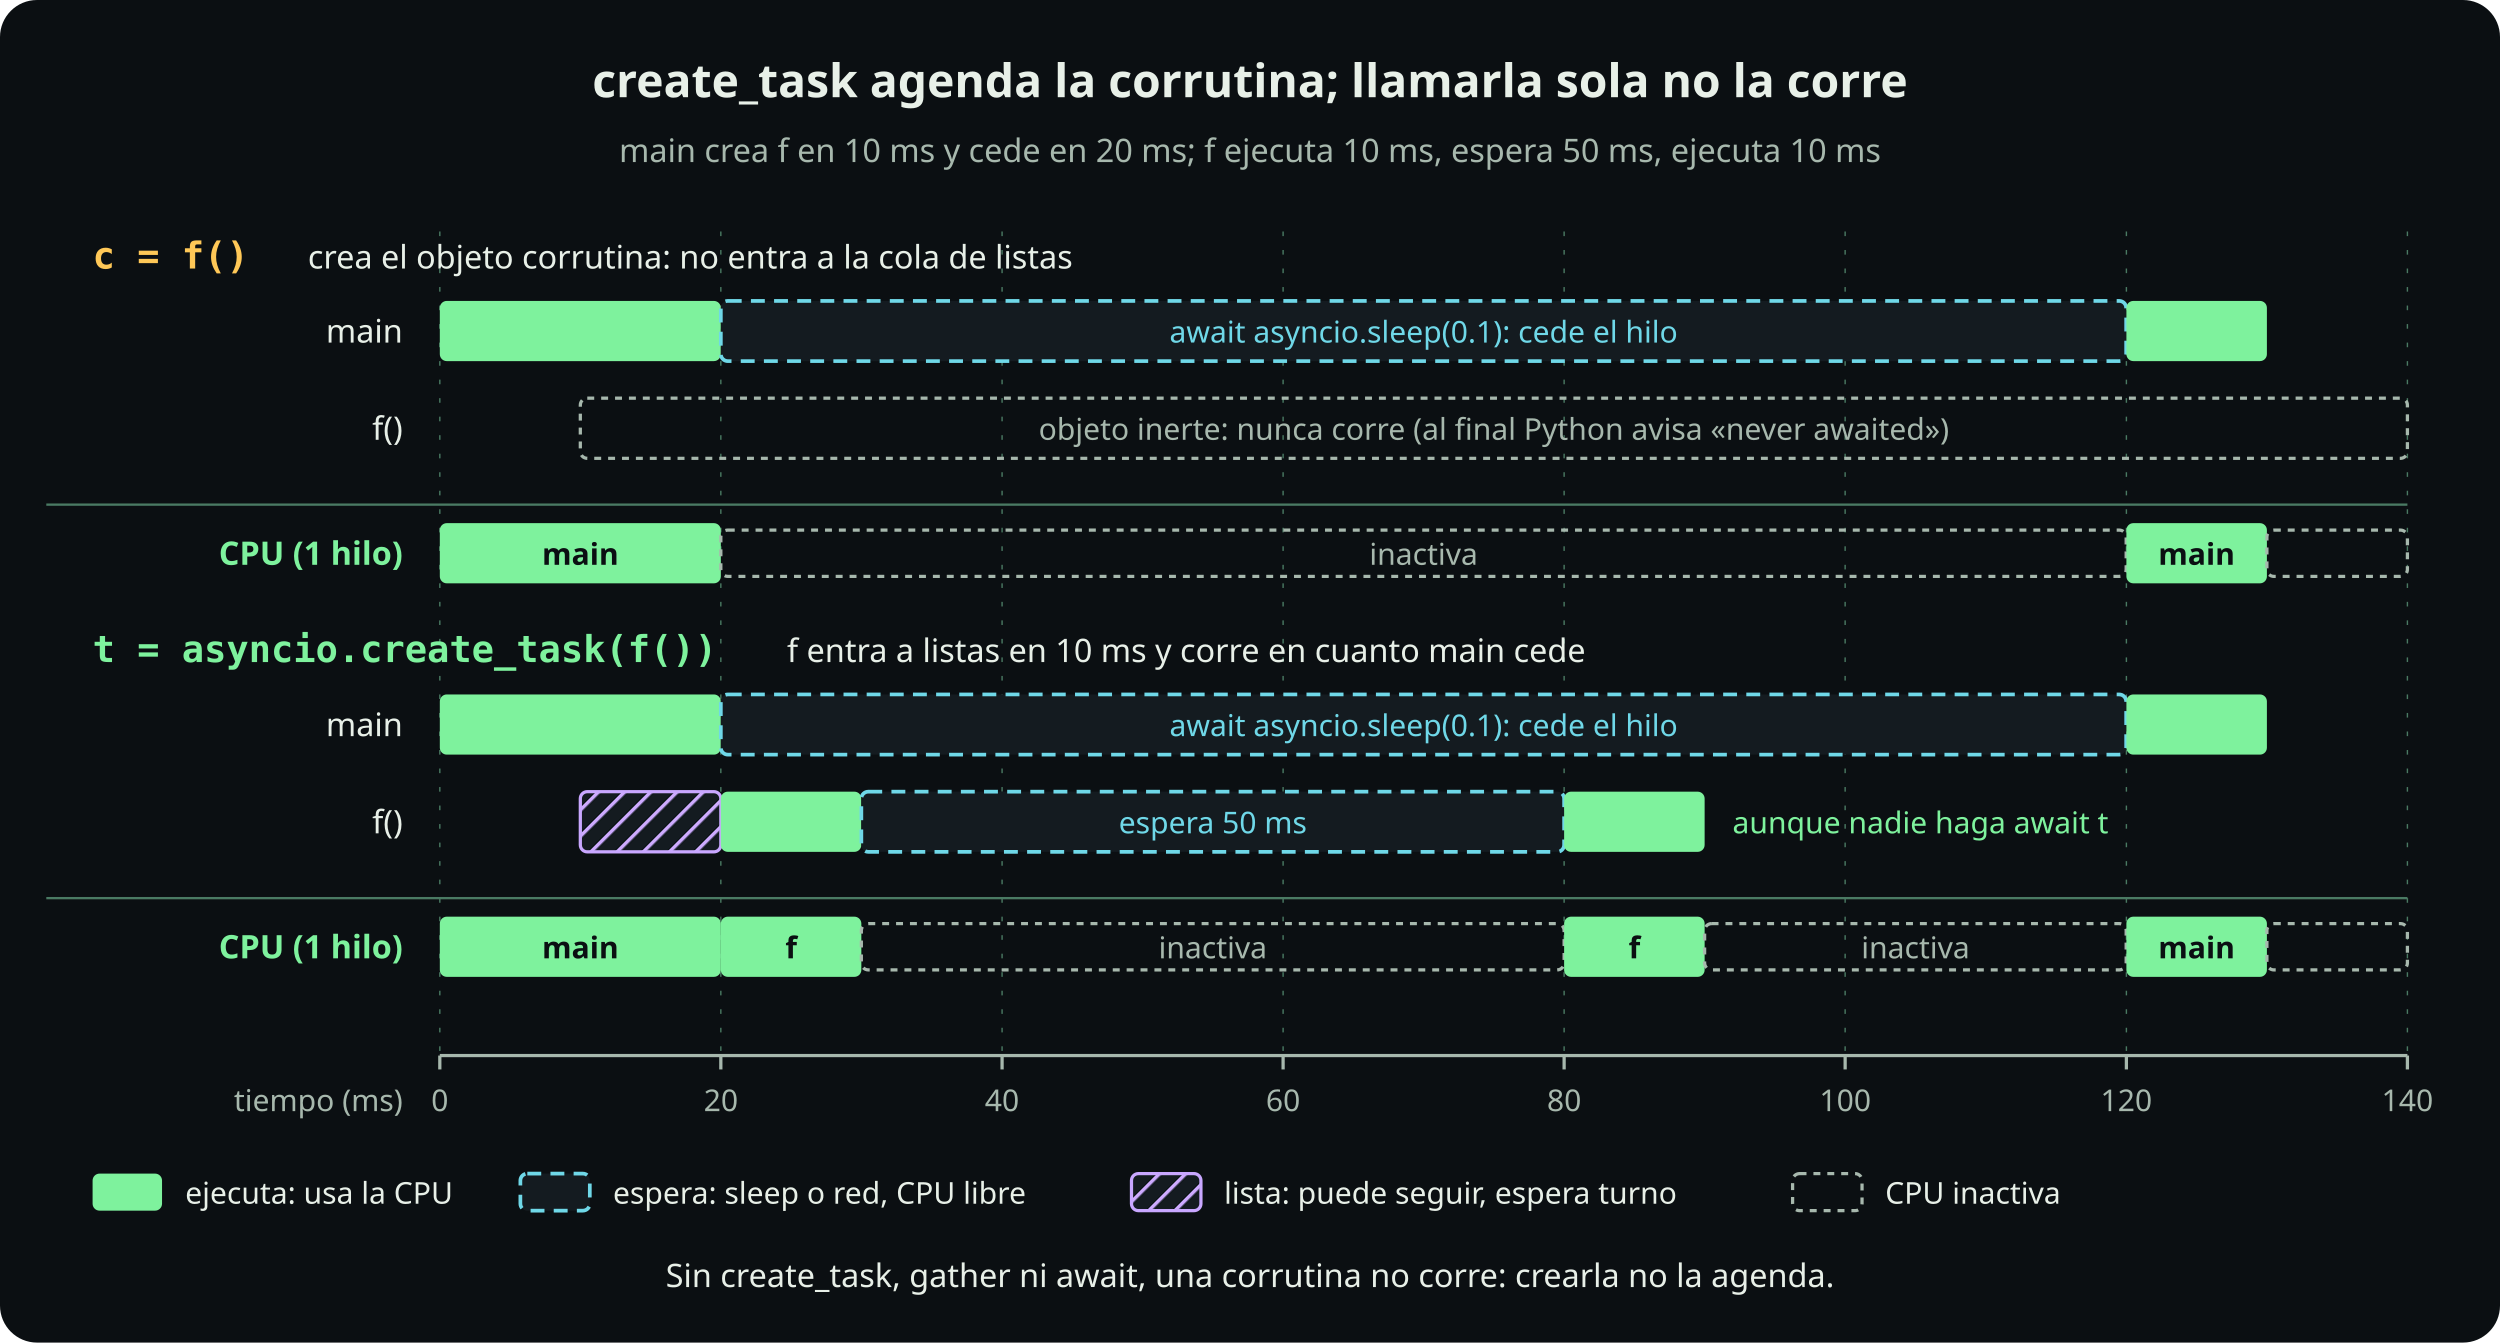
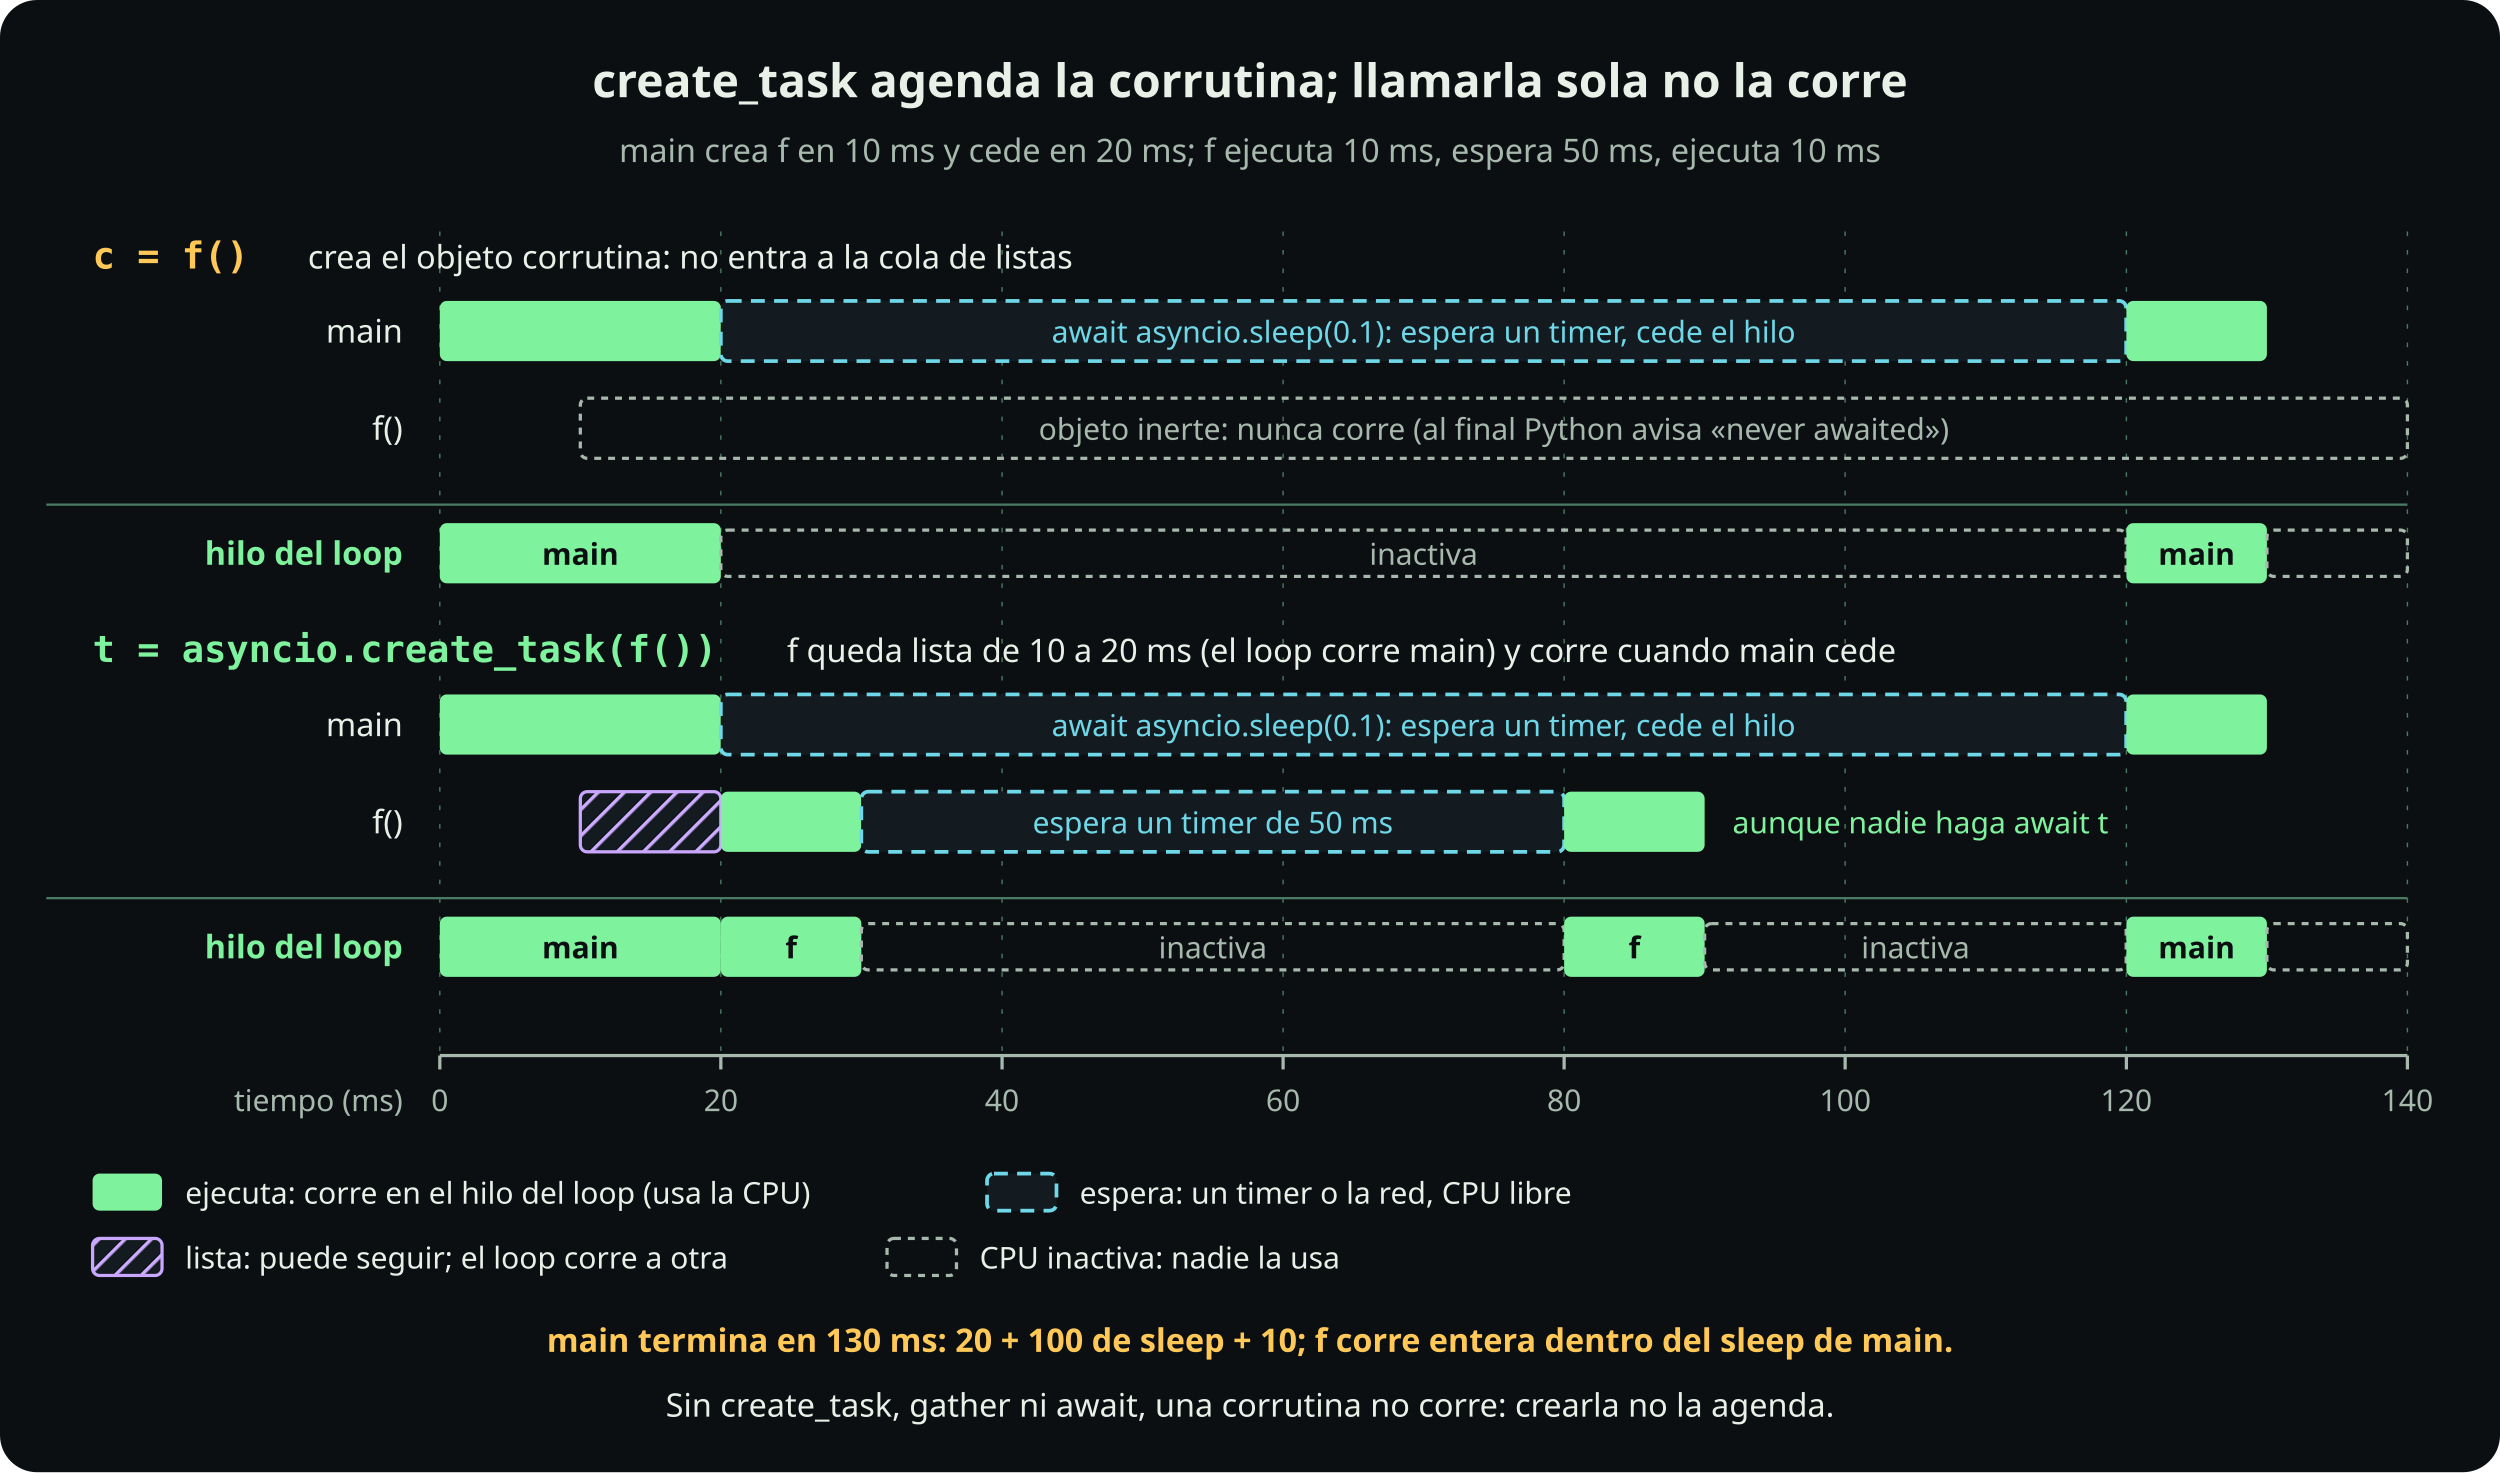
- <svg xmlns="http://www.w3.org/2000/svg" width="1080" height="580" viewBox="0 0 1080 580" role="img" aria-label="Dos Gantt en un hilo, eje de 0 a 140 ms. En ambas main ejecuta de 0 a 20 ms, crea f en 10 ms, cede con await asyncio.sleep de 20 a 120 ms y ejecuta de 120 a 130. Arriba, c igual a f sin create_task: la corrutina es un objeto inerte que nunca corre ni entra a la cola de listas. Abajo, create_task de f: f queda lista, en rayado, de 10 a 20 ms, ejecuta de 20 a 30, espera 50 ms y ejecuta de 80 a 90, aunque main nunca la espera con await.">
-   <rect x="0" y="0" width="1080" height="580" rx="16" fill="#0b0f12" />
+ <svg xmlns="http://www.w3.org/2000/svg" width="1080" height="636" viewBox="0 0 1080 636" role="img" aria-label="Dos Gantt en un hilo, eje de 0 a 140 ms. En ambas main ejecuta de 0 a 20 ms, crea f en 10 ms, cede con await asyncio.sleep de 20 a 120 ms y ejecuta de 120 a 130. Arriba, c igual a f sin create_task: la corrutina es un objeto inerte que nunca corre ni entra a la cola de listas. Abajo, create_task de f: f queda lista, en rayado, de 10 a 20 ms, ejecuta de 20 a 30, espera 50 ms y ejecuta de 80 a 90, aunque main nunca la espera con await.">
+   <rect x="0" y="0" width="1080" height="636" rx="16" fill="#0b0f12" />
  <defs>
    <marker id="f4a7a63" viewBox="0 0 10 10" refX="9" refY="5" markerWidth="6" markerHeight="6" orient="auto-start-reverse">
      <path d="M 0 0 L 10 5 L 0 10 z" fill="#4a7a63" />
    </marker>
    <marker id="f7ef29d" viewBox="0 0 10 10" refX="9" refY="5" markerWidth="6" markerHeight="6" orient="auto-start-reverse">
      <path d="M 0 0 L 10 5 L 0 10 z" fill="#7ef29d" />
    </marker>
    <marker id="fffc857" viewBox="0 0 10 10" refX="9" refY="5" markerWidth="6" markerHeight="6" orient="auto-start-reverse">
      <path d="M 0 0 L 10 5 L 0 10 z" fill="#ffc857" />
    </marker>
    <marker id="f6fd8e8" viewBox="0 0 10 10" refX="9" refY="5" markerWidth="6" markerHeight="6" orient="auto-start-reverse">
      <path d="M 0 0 L 10 5 L 0 10 z" fill="#6fd8e8" />
    </marker>
    <marker id="fc9a7ff" viewBox="0 0 10 10" refX="9" refY="5" markerWidth="6" markerHeight="6" orient="auto-start-reverse">
      <path d="M 0 0 L 10 5 L 0 10 z" fill="#c9a7ff" />
    </marker>
    <marker id="fff8a7a" viewBox="0 0 10 10" refX="9" refY="5" markerWidth="6" markerHeight="6" orient="auto-start-reverse">
      <path d="M 0 0 L 10 5 L 0 10 z" fill="#ff8a7a" />
    </marker>
    <marker id="fa7b8ad" viewBox="0 0 10 10" refX="9" refY="5" markerWidth="6" markerHeight="6" orient="auto-start-reverse">
      <path d="M 0 0 L 10 5 L 0 10 z" fill="#a7b8ad" />
    </marker>
    <marker id="fe8f0e8" viewBox="0 0 10 10" refX="9" refY="5" markerWidth="6" markerHeight="6" orient="auto-start-reverse">
      <path d="M 0 0 L 10 5 L 0 10 z" fill="#e8f0e8" />
    </marker>
  </defs>
  <defs>
    <pattern id="rayado" width="8" height="8" patternUnits="userSpaceOnUse" patternTransform="rotate(45)">
      <rect x="0" y="0" width="8" height="8" fill="#141b20" />
      <line x1="0" y1="0" x2="0" y2="8" stroke="#c9a7ff" stroke-width="3" />
    </pattern>
  </defs>
  <text x="540.0" y="42" fill="#e8f0e8" font-family="system-ui, sans-serif" font-size="20" font-weight="600" text-anchor="middle">create_task agenda la corrutina; llamarla sola no la corre</text>
  <text x="540.0" y="70" fill="#a7b8ad" font-family="system-ui, sans-serif" font-size="14" font-weight="normal" text-anchor="middle">main crea f en 10 ms y cede en 20 ms; f ejecuta 10 ms, espera 50 ms, ejecuta 10 ms</text>
  <line x1="190.0" y1="100.0" x2="190.0" y2="456.0" stroke="#4a7a63" stroke-width="0.6" stroke-dasharray="2 6" />
  <line x1="311.4" y1="100.0" x2="311.4" y2="456.0" stroke="#4a7a63" stroke-width="0.6" stroke-dasharray="2 6" />
  <line x1="432.9" y1="100.0" x2="432.9" y2="456.0" stroke="#4a7a63" stroke-width="0.6" stroke-dasharray="2 6" />
  <line x1="554.3" y1="100.0" x2="554.3" y2="456.0" stroke="#4a7a63" stroke-width="0.6" stroke-dasharray="2 6" />
  <line x1="675.7" y1="100.0" x2="675.7" y2="456.0" stroke="#4a7a63" stroke-width="0.6" stroke-dasharray="2 6" />
  <line x1="797.1" y1="100.0" x2="797.1" y2="456.0" stroke="#4a7a63" stroke-width="0.6" stroke-dasharray="2 6" />
  <line x1="918.6" y1="100.0" x2="918.6" y2="456.0" stroke="#4a7a63" stroke-width="0.6" stroke-dasharray="2 6" />
  <line x1="1040.0" y1="100.0" x2="1040.0" y2="456.0" stroke="#4a7a63" stroke-width="0.6" stroke-dasharray="2 6" />
  <text x="40" y="116" fill="#ffc857" font-family="ui-monospace, SFMono-Regular, Menlo, monospace" font-size="16" font-weight="600" text-anchor="start">c = f()</text>
  <text x="132.992" y="116" fill="#e8f0e8" font-family="system-ui, sans-serif" font-size="14" font-weight="normal" text-anchor="start">crea el objeto corrutina: no entra a la cola de listas</text>
  <text x="174" y="148.0" fill="#e8f0e8" font-family="system-ui, sans-serif" font-size="14" font-weight="normal" text-anchor="end">main</text>
  <rect x="190.0" y="130.0" width="121.4" height="26" rx="3" fill="#7ef29d" stroke="none" stroke-width="0" />
  <rect x="311.4" y="130.0" width="607.1" height="26" rx="3" fill="#141b20" stroke="#6fd8e8" stroke-width="1.6" stroke-dasharray="6 4" />
-   <text x="615.0" y="148.0" fill="#6fd8e8" font-family="system-ui, sans-serif" font-size="13" font-weight="normal" text-anchor="middle">await asyncio.sleep(0.1): cede el hilo</text>
+   <text x="615.0" y="148.0" fill="#6fd8e8" font-family="system-ui, sans-serif" font-size="13" font-weight="normal" text-anchor="middle">await asyncio.sleep(0.1): espera un timer, cede el hilo</text>
  <rect x="918.6" y="130.0" width="60.7" height="26" rx="3" fill="#7ef29d" stroke="none" stroke-width="0" />
  <text x="174" y="190.0" fill="#e8f0e8" font-family="system-ui, sans-serif" font-size="14" font-weight="normal" text-anchor="end">f()</text>
  <rect x="250.7" y="172.0" width="789.3" height="26" rx="3" fill="none" stroke="#a7b8ad" stroke-width="1.4" stroke-dasharray="3 3" />
  <text x="645.357" y="190.0" fill="#a7b8ad" font-family="system-ui, sans-serif" font-size="13" font-weight="normal" text-anchor="middle">objeto inerte: nunca corre (al final Python avisa «never awaited»)</text>
  <line x1="20.0" y1="218.0" x2="1040.0" y2="218.0" stroke="#4a7a63" stroke-width="1" />
-   <text x="174" y="244.0" fill="#7ef29d" font-family="system-ui, sans-serif" font-size="14" font-weight="600" text-anchor="end">CPU (1 hilo)</text>
+   <text x="174" y="244.0" fill="#7ef29d" font-family="system-ui, sans-serif" font-size="14" font-weight="600" text-anchor="end">hilo del loop</text>
  <rect x="190.0" y="226.0" width="121.4" height="26" rx="3" fill="#7ef29d" stroke="none" stroke-width="0" />
  <text x="250.714" y="244.0" fill="#0b0f12" font-family="system-ui, sans-serif" font-size="13" font-weight="600" text-anchor="middle">main</text>
  <rect x="311.4" y="229.0" width="607.1" height="20" rx="3" fill="none" stroke="#a7b8ad" stroke-width="1.4" stroke-dasharray="3 3" />
  <text x="615.0" y="244.0" fill="#a7b8ad" font-family="system-ui, sans-serif" font-size="13" font-weight="normal" text-anchor="middle">inactiva</text>
  <rect x="918.6" y="226.0" width="60.7" height="26" rx="3" fill="#7ef29d" stroke="none" stroke-width="0" />
  <text x="948.929" y="244.0" fill="#0b0f12" font-family="system-ui, sans-serif" font-size="13" font-weight="600" text-anchor="middle">main</text>
  <rect x="979.3" y="229.0" width="60.7" height="20" rx="3" fill="none" stroke="#a7b8ad" stroke-width="1.4" stroke-dasharray="3 3" />
  <text x="40" y="286" fill="#7ef29d" font-family="ui-monospace, SFMono-Regular, Menlo, monospace" font-size="16" font-weight="600" text-anchor="start">t = asyncio.create_task(f())</text>
-   <text x="339.968" y="286" fill="#e8f0e8" font-family="system-ui, sans-serif" font-size="14" font-weight="normal" text-anchor="start">f entra a listas en 10 ms y corre en cuanto main cede</text>
+   <text x="339.968" y="286" fill="#e8f0e8" font-family="system-ui, sans-serif" font-size="14" font-weight="normal" text-anchor="start">f queda lista de 10 a 20 ms (el loop corre main) y corre cuando main cede</text>
  <text x="174" y="318.0" fill="#e8f0e8" font-family="system-ui, sans-serif" font-size="14" font-weight="normal" text-anchor="end">main</text>
  <rect x="190.0" y="300.0" width="121.4" height="26" rx="3" fill="#7ef29d" stroke="none" stroke-width="0" />
  <rect x="311.4" y="300.0" width="607.1" height="26" rx="3" fill="#141b20" stroke="#6fd8e8" stroke-width="1.6" stroke-dasharray="6 4" />
-   <text x="615.0" y="318.0" fill="#6fd8e8" font-family="system-ui, sans-serif" font-size="13" font-weight="normal" text-anchor="middle">await asyncio.sleep(0.1): cede el hilo</text>
+   <text x="615.0" y="318.0" fill="#6fd8e8" font-family="system-ui, sans-serif" font-size="13" font-weight="normal" text-anchor="middle">await asyncio.sleep(0.1): espera un timer, cede el hilo</text>
  <rect x="918.6" y="300.0" width="60.7" height="26" rx="3" fill="#7ef29d" stroke="none" stroke-width="0" />
  <text x="174" y="360.0" fill="#e8f0e8" font-family="system-ui, sans-serif" font-size="14" font-weight="normal" text-anchor="end">f()</text>
  <rect x="250.7" y="342.0" width="60.7" height="26" rx="3" fill="url(#rayado)" stroke="#c9a7ff" stroke-width="1.4" />
  <rect x="311.4" y="342.0" width="60.7" height="26" rx="3" fill="#7ef29d" stroke="none" stroke-width="0" />
  <rect x="372.1" y="342.0" width="303.6" height="26" rx="3" fill="#141b20" stroke="#6fd8e8" stroke-width="1.6" stroke-dasharray="6 4" />
-   <text x="523.929" y="360.0" fill="#6fd8e8" font-family="system-ui, sans-serif" font-size="13" font-weight="normal" text-anchor="middle">espera 50 ms</text>
+   <text x="523.929" y="360.0" fill="#6fd8e8" font-family="system-ui, sans-serif" font-size="13" font-weight="normal" text-anchor="middle">espera un timer de 50 ms</text>
  <rect x="675.7" y="342.0" width="60.7" height="26" rx="3" fill="#7ef29d" stroke="none" stroke-width="0" />
  <line x1="20.0" y1="388.0" x2="1040.0" y2="388.0" stroke="#4a7a63" stroke-width="1" />
-   <text x="174" y="414.0" fill="#7ef29d" font-family="system-ui, sans-serif" font-size="14" font-weight="600" text-anchor="end">CPU (1 hilo)</text>
+   <text x="174" y="414.0" fill="#7ef29d" font-family="system-ui, sans-serif" font-size="14" font-weight="600" text-anchor="end">hilo del loop</text>
  <rect x="190.0" y="396.0" width="121.4" height="26" rx="3" fill="#7ef29d" stroke="none" stroke-width="0" />
  <text x="250.714" y="414.0" fill="#0b0f12" font-family="system-ui, sans-serif" font-size="13" font-weight="600" text-anchor="middle">main</text>
  <rect x="311.4" y="396.0" width="60.7" height="26" rx="3" fill="#7ef29d" stroke="none" stroke-width="0" />
  <text x="341.786" y="414.0" fill="#0b0f12" font-family="system-ui, sans-serif" font-size="13" font-weight="600" text-anchor="middle">f</text>
  <rect x="372.1" y="399.0" width="303.6" height="20" rx="3" fill="none" stroke="#a7b8ad" stroke-width="1.4" stroke-dasharray="3 3" />
  <text x="523.929" y="414.0" fill="#a7b8ad" font-family="system-ui, sans-serif" font-size="13" font-weight="normal" text-anchor="middle">inactiva</text>
  <rect x="675.7" y="396.0" width="60.7" height="26" rx="3" fill="#7ef29d" stroke="none" stroke-width="0" />
  <text x="706.071" y="414.0" fill="#0b0f12" font-family="system-ui, sans-serif" font-size="13" font-weight="600" text-anchor="middle">f</text>
  <rect x="736.4" y="399.0" width="182.1" height="20" rx="3" fill="none" stroke="#a7b8ad" stroke-width="1.4" stroke-dasharray="3 3" />
  <text x="827.5" y="414.0" fill="#a7b8ad" font-family="system-ui, sans-serif" font-size="13" font-weight="normal" text-anchor="middle">inactiva</text>
  <rect x="918.6" y="396.0" width="60.7" height="26" rx="3" fill="#7ef29d" stroke="none" stroke-width="0" />
  <text x="948.929" y="414.0" fill="#0b0f12" font-family="system-ui, sans-serif" font-size="13" font-weight="600" text-anchor="middle">main</text>
  <rect x="979.3" y="399.0" width="60.7" height="20" rx="3" fill="none" stroke="#a7b8ad" stroke-width="1.4" stroke-dasharray="3 3" />
  <text x="748.429" y="360" fill="#7ef29d" font-family="system-ui, sans-serif" font-size="13" font-weight="normal" text-anchor="start">aunque nadie haga await t</text>
  <line x1="190.0" y1="456.0" x2="1040.0" y2="456.0" stroke="#a7b8ad" stroke-width="1.4" />
  <line x1="190.0" y1="456.0" x2="190.0" y2="462.0" stroke="#a7b8ad" stroke-width="1.4" />
  <text x="190.0" y="480" fill="#a7b8ad" font-family="system-ui, sans-serif" font-size="13" font-weight="normal" text-anchor="middle">0</text>
  <line x1="311.4" y1="456.0" x2="311.4" y2="462.0" stroke="#a7b8ad" stroke-width="1.4" />
  <text x="311.429" y="480" fill="#a7b8ad" font-family="system-ui, sans-serif" font-size="13" font-weight="normal" text-anchor="middle">20</text>
  <line x1="432.9" y1="456.0" x2="432.9" y2="462.0" stroke="#a7b8ad" stroke-width="1.4" />
  <text x="432.857" y="480" fill="#a7b8ad" font-family="system-ui, sans-serif" font-size="13" font-weight="normal" text-anchor="middle">40</text>
  <line x1="554.3" y1="456.0" x2="554.3" y2="462.0" stroke="#a7b8ad" stroke-width="1.4" />
  <text x="554.286" y="480" fill="#a7b8ad" font-family="system-ui, sans-serif" font-size="13" font-weight="normal" text-anchor="middle">60</text>
  <line x1="675.7" y1="456.0" x2="675.7" y2="462.0" stroke="#a7b8ad" stroke-width="1.4" />
  <text x="675.714" y="480" fill="#a7b8ad" font-family="system-ui, sans-serif" font-size="13" font-weight="normal" text-anchor="middle">80</text>
  <line x1="797.1" y1="456.0" x2="797.1" y2="462.0" stroke="#a7b8ad" stroke-width="1.4" />
  <text x="797.143" y="480" fill="#a7b8ad" font-family="system-ui, sans-serif" font-size="13" font-weight="normal" text-anchor="middle">100</text>
  <line x1="918.6" y1="456.0" x2="918.6" y2="462.0" stroke="#a7b8ad" stroke-width="1.4" />
  <text x="918.571" y="480" fill="#a7b8ad" font-family="system-ui, sans-serif" font-size="13" font-weight="normal" text-anchor="middle">120</text>
  <line x1="1040.0" y1="456.0" x2="1040.0" y2="462.0" stroke="#a7b8ad" stroke-width="1.4" />
  <text x="1040.0" y="480" fill="#a7b8ad" font-family="system-ui, sans-serif" font-size="13" font-weight="normal" text-anchor="middle">140</text>
  <text x="174" y="480" fill="#a7b8ad" font-family="system-ui, sans-serif" font-size="13" font-weight="normal" text-anchor="end">tiempo (ms)</text>
  <rect x="40.0" y="507.0" width="30.0" height="16" rx="3" fill="#7ef29d" stroke="none" stroke-width="0" />
-   <text x="80" y="520" fill="#e8f0e8" font-family="system-ui, sans-serif" font-size="13" font-weight="normal" text-anchor="start">ejecuta: usa la CPU</text>
-   <rect x="224.8" y="507.0" width="30.0" height="16" rx="3" fill="#141b20" stroke="#6fd8e8" stroke-width="1.6" stroke-dasharray="6 4" />
-   <text x="264.8" y="520" fill="#e8f0e8" font-family="system-ui, sans-serif" font-size="13" font-weight="normal" text-anchor="start">espera: sleep o red, CPU libre</text>
-   <rect x="488.8" y="507.0" width="30.0" height="16" rx="3" fill="url(#rayado)" stroke="#c9a7ff" stroke-width="1.4" />
-   <text x="528.8" y="520" fill="#e8f0e8" font-family="system-ui, sans-serif" font-size="13" font-weight="normal" text-anchor="start">lista: puede seguir, espera turno</text>
-   <rect x="774.4" y="507.0" width="30.0" height="16" rx="3" fill="none" stroke="#a7b8ad" stroke-width="1.4" stroke-dasharray="3 3" />
-   <text x="814.4" y="520" fill="#e8f0e8" font-family="system-ui, sans-serif" font-size="13" font-weight="normal" text-anchor="start">CPU inactiva</text>
-   <text x="540.0" y="556" fill="#e8f0e8" font-family="system-ui, sans-serif" font-size="14" font-weight="normal" text-anchor="middle">Sin create_task, gather ni await, una corrutina no corre: crearla no la agenda.</text>
+   <text x="80" y="520" fill="#e8f0e8" font-family="system-ui, sans-serif" font-size="13" font-weight="normal" text-anchor="start">ejecuta: corre en el hilo del loop (usa la CPU)</text>
+   <rect x="426.4" y="507.0" width="30.0" height="16" rx="3" fill="#141b20" stroke="#6fd8e8" stroke-width="1.6" stroke-dasharray="6 4" />
+   <text x="466.4" y="520" fill="#e8f0e8" font-family="system-ui, sans-serif" font-size="13" font-weight="normal" text-anchor="start">espera: un timer o la red, CPU libre</text>
+   <rect x="40.0" y="535.0" width="30.0" height="16" rx="3" fill="url(#rayado)" stroke="#c9a7ff" stroke-width="1.4" />
+   <text x="80" y="548" fill="#e8f0e8" font-family="system-ui, sans-serif" font-size="13" font-weight="normal" text-anchor="start">lista: puede seguir; el loop corre a otra</text>
+   <rect x="383.2" y="535.0" width="30.0" height="16" rx="3" fill="none" stroke="#a7b8ad" stroke-width="1.4" stroke-dasharray="3 3" />
+   <text x="423.2" y="548" fill="#e8f0e8" font-family="system-ui, sans-serif" font-size="13" font-weight="normal" text-anchor="start">CPU inactiva: nadie la usa</text>
+   <text x="540.0" y="584" fill="#ffc857" font-family="system-ui, sans-serif" font-size="14" font-weight="600" text-anchor="middle">main termina en 130 ms: 20 + 100 de sleep + 10; f corre entera dentro del sleep de main.</text>
+   <text x="540.0" y="612" fill="#e8f0e8" font-family="system-ui, sans-serif" font-size="14" font-weight="normal" text-anchor="middle">Sin create_task, gather ni await, una corrutina no corre: crearla no la agenda.</text>
</svg>
